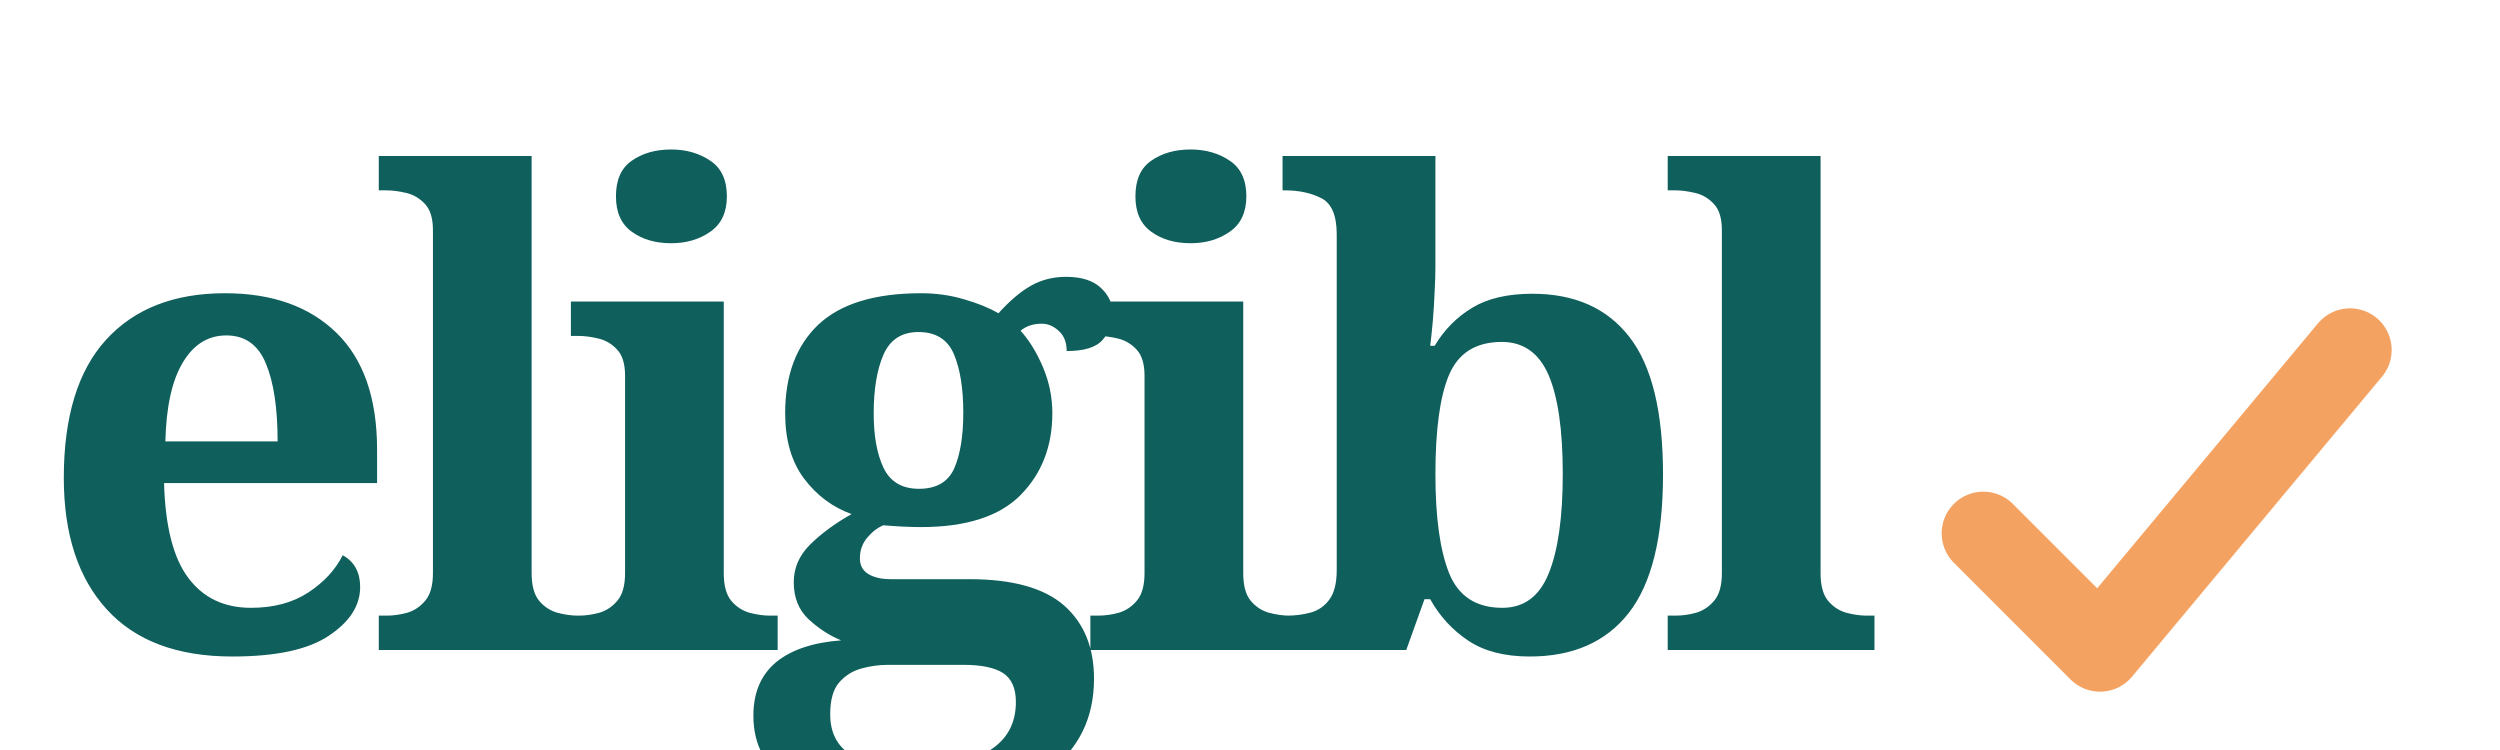
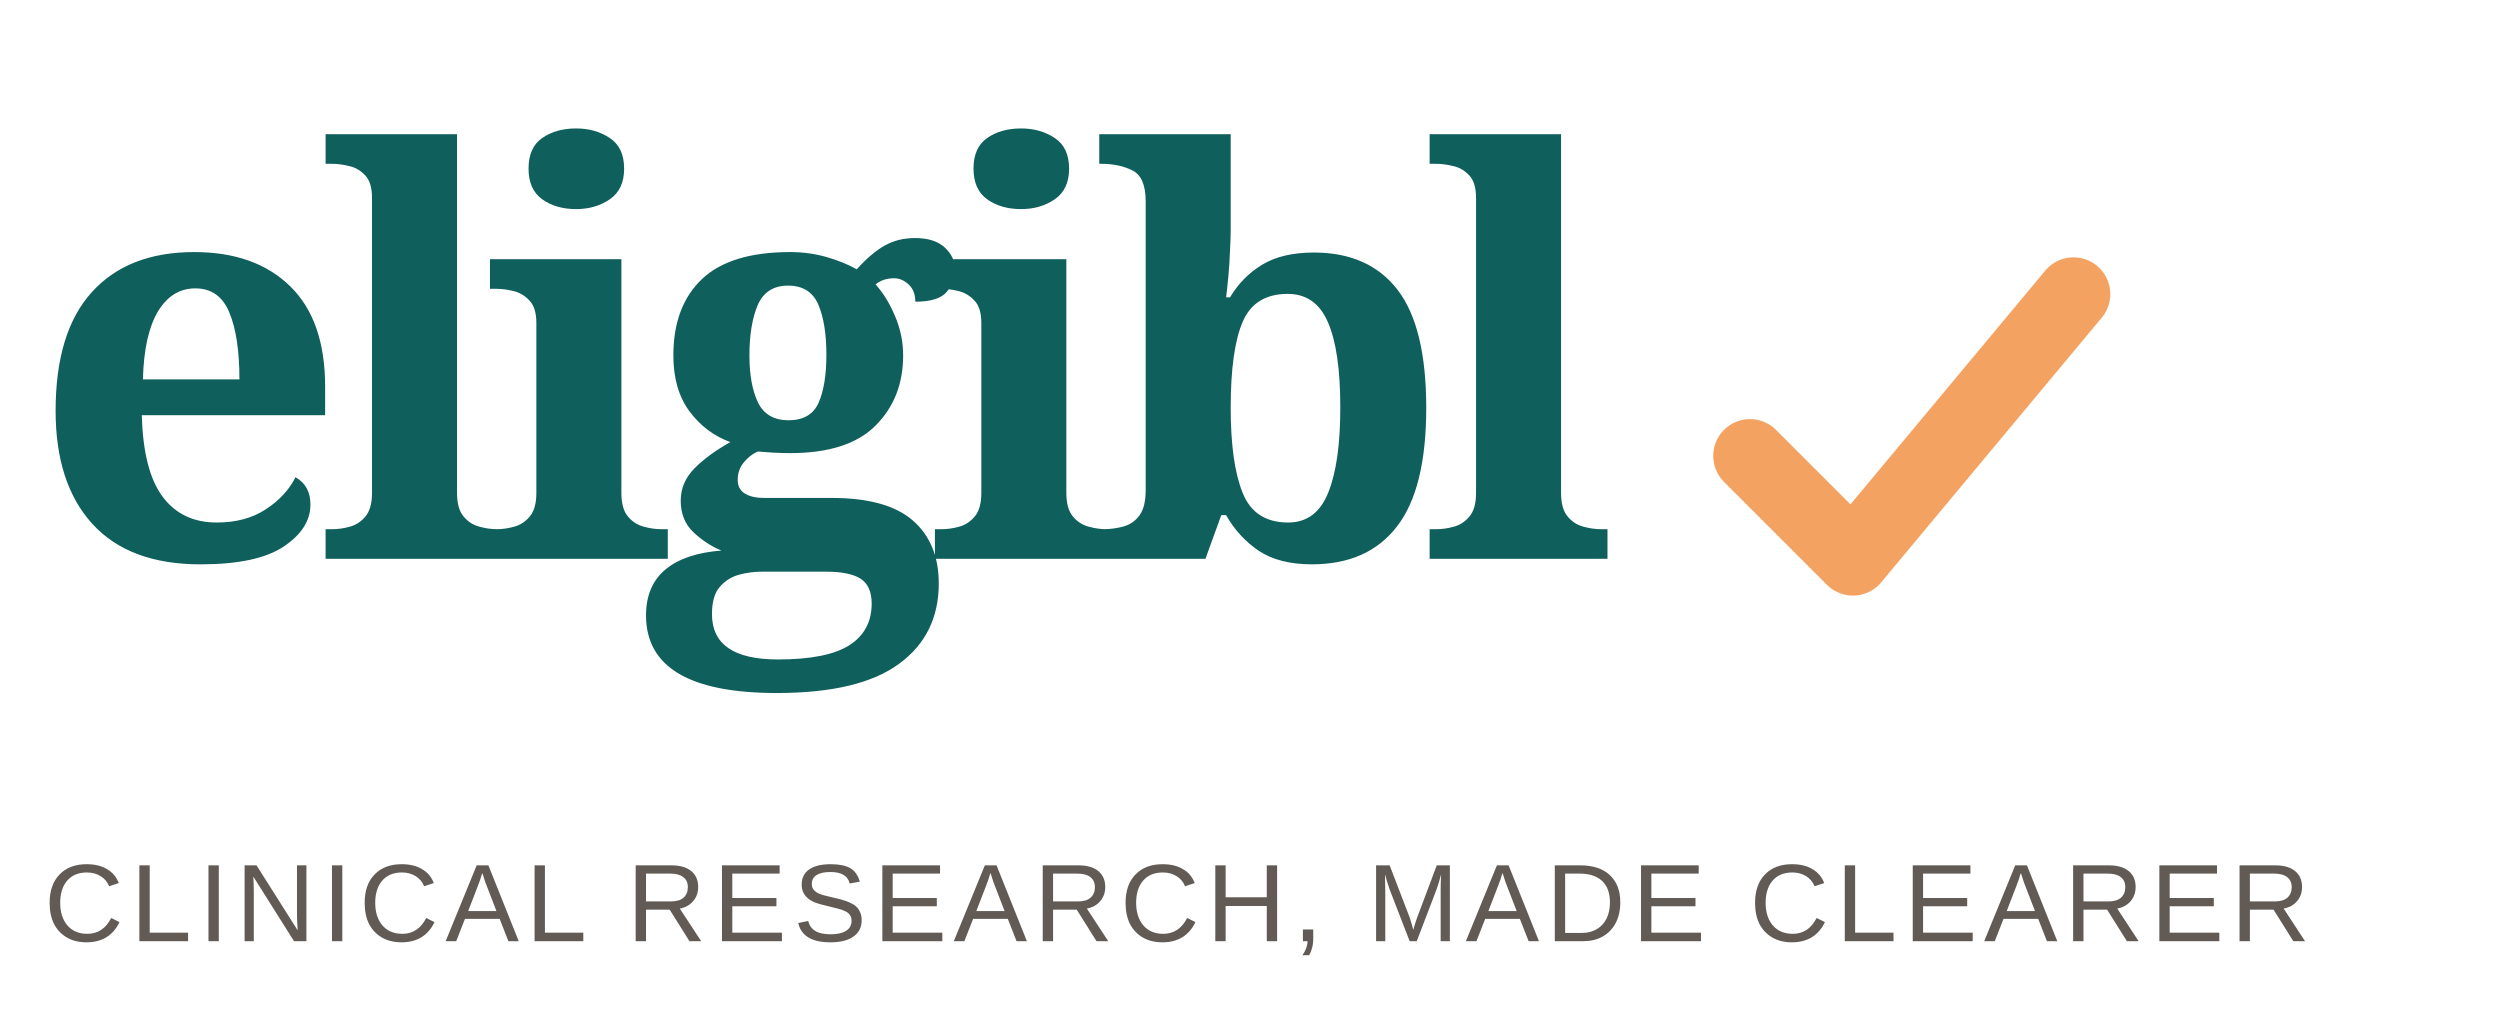
- <svg xmlns="http://www.w3.org/2000/svg" viewBox="0 0 150 45" role="img" aria-labelledby="title">
-   <text x="2" y="39" fill="#0F5F5C" font-family="Georgia,serif" font-size="39" font-weight="700" letter-spacing="-2.2">eligibl</text>
-   <path d="m119 32 7 7 15-18" fill="none" stroke="#F4A261" stroke-width="5" stroke-linecap="round" stroke-linejoin="round" />
+ <svg xmlns="http://www.w3.org/2000/svg" viewBox="0 0 170 70" role="img" aria-labelledby="title">
+   <text x="2" y="38" fill="#0F5F5C" font-family="Georgia,serif" font-size="38" font-weight="700" letter-spacing="-2.2">eligibl</text>
+   <path d="m119 31 7 7 15-18" fill="none" stroke="#F4A261" stroke-width="5" stroke-linecap="round" stroke-linejoin="round" />
+   <text x="3" y="64" fill="#625B55" font-family="Arial,sans-serif" font-size="7.5" letter-spacing=".45">CLINICAL RESEARCH, MADE CLEARER</text>
</svg>
